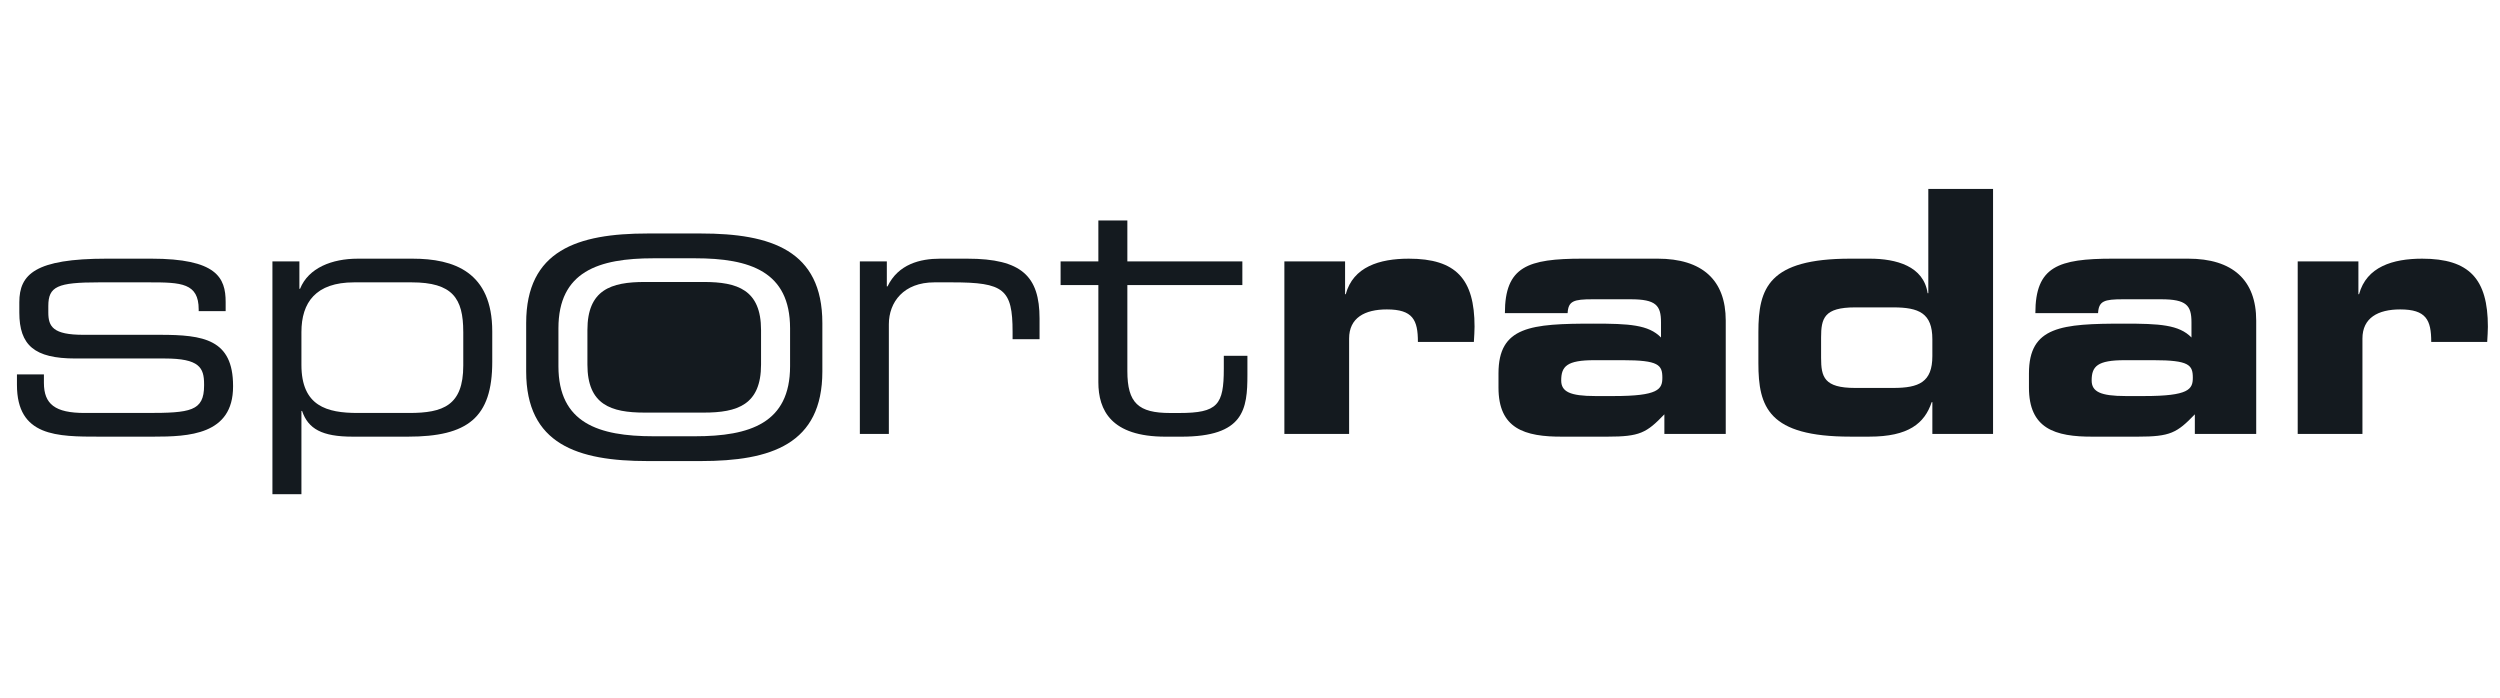
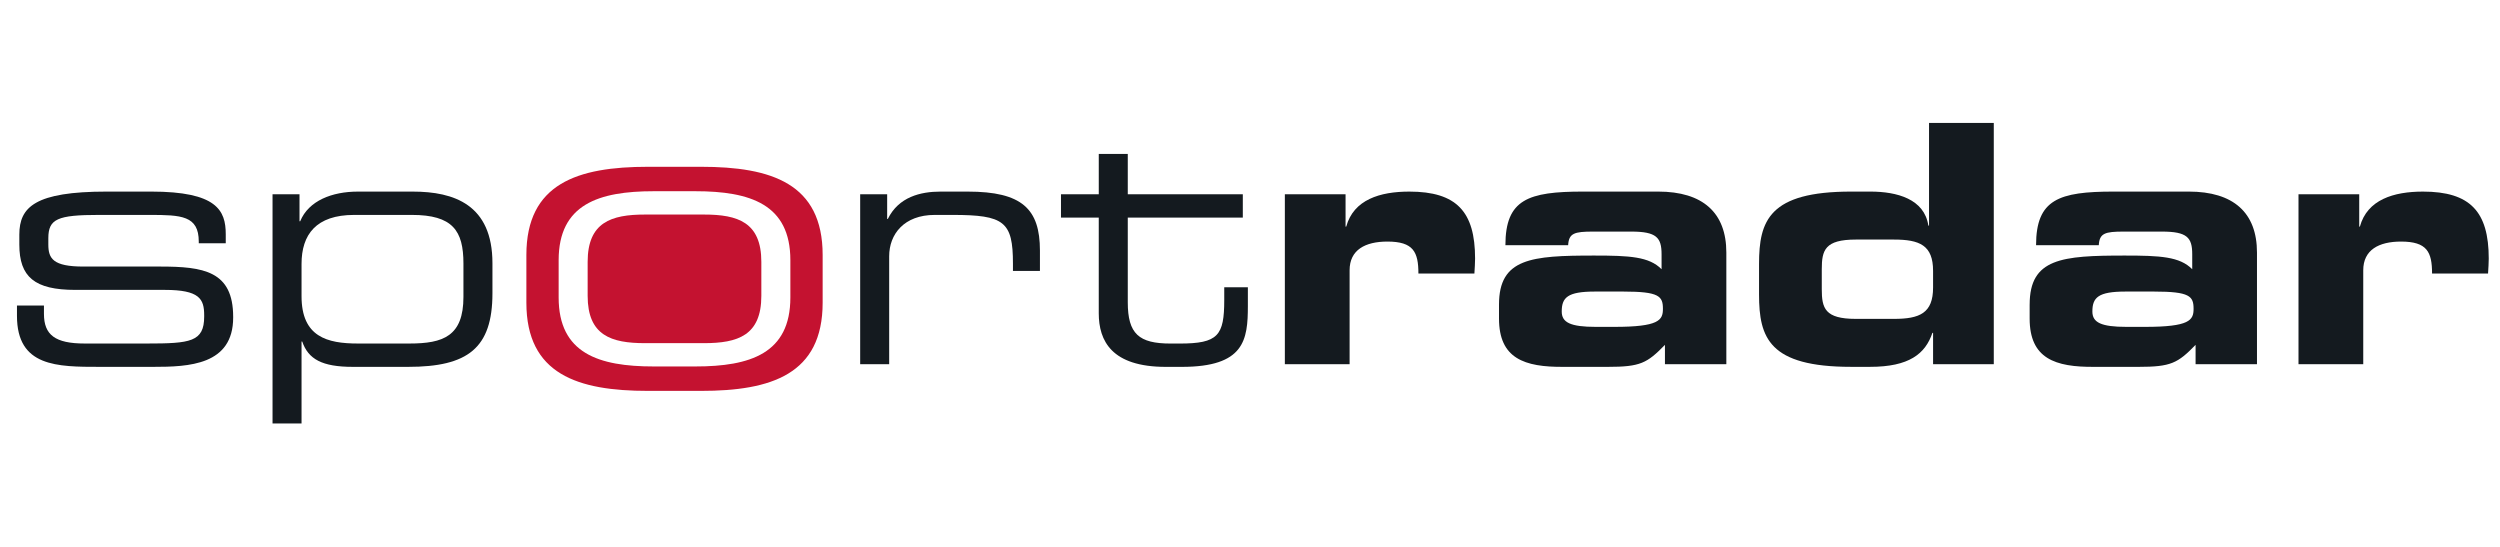
- <svg xmlns="http://www.w3.org/2000/svg" width="172" height="48" viewBox="0 0 172 48" fill="none">
-   <path d="M1.166 25.758H2.094H3.021V26.049V26.34C3.021 27.074 3.213 27.592 3.659 27.926C4.106 28.261 4.807 28.412 5.828 28.412H7.962H10.097C11.593 28.412 12.579 28.383 13.191 28.133C13.803 27.883 14.041 27.411 14.041 26.527V26.48V26.434C14.041 25.863 13.96 25.421 13.58 25.121C13.2 24.821 12.521 24.664 11.326 24.664H8.253H5.179C3.776 24.664 2.813 24.437 2.201 23.928C1.59 23.419 1.329 22.627 1.329 21.498V21.149V20.799C1.329 19.834 1.601 19.082 2.489 18.573C3.376 18.064 4.878 17.796 7.337 17.796H8.868H10.399C12.649 17.796 13.931 18.122 14.65 18.657C15.369 19.193 15.525 19.938 15.525 20.776V21.09V21.404H14.598H13.67V21.346V21.288C13.67 20.38 13.368 19.915 12.794 19.676C12.219 19.437 11.372 19.426 10.282 19.426H8.543H6.803C5.376 19.426 4.506 19.496 3.993 19.734C3.48 19.973 3.324 20.38 3.324 21.056V21.277V21.498C3.324 21.987 3.405 22.371 3.747 22.633C4.089 22.895 4.692 23.035 5.737 23.035H8.369H11.002C12.498 23.035 13.756 23.11 14.64 23.588C15.525 24.065 16.035 24.944 16.035 26.55V26.573V26.596C16.035 28.261 15.27 29.122 14.2 29.567C13.13 30.013 11.756 30.042 10.539 30.042H8.706H6.873C5.399 30.042 3.973 30.042 2.914 29.597C1.856 29.151 1.166 28.261 1.166 26.479V26.118V25.758Z" fill="#141A1F" />
-   <path d="M18.742 17.983H19.67H20.598V18.926V19.868H20.621H20.645C20.934 19.147 21.485 18.629 22.184 18.291C22.883 17.954 23.73 17.797 24.611 17.797H26.502H28.392C29.808 17.797 31.176 18.024 32.191 18.763C33.206 19.502 33.867 20.754 33.867 22.802V23.85V24.897C33.867 26.817 33.444 28.104 32.508 28.91C31.571 29.716 30.122 30.042 28.068 30.042H26.166H24.264C23.208 30.042 22.443 29.909 21.889 29.62C21.335 29.332 20.992 28.89 20.783 28.273H20.761H20.738V31.137V34H19.741H18.743V25.992V17.983H18.742ZM31.872 22.826C31.872 21.673 31.687 20.823 31.15 20.261C30.613 19.7 29.726 19.426 28.323 19.426H26.34H24.356C23.046 19.426 22.141 19.77 21.564 20.369C20.987 20.968 20.738 21.824 20.738 22.849V23.978V25.107C20.738 26.527 21.178 27.353 21.883 27.825C22.588 28.296 23.556 28.412 24.612 28.412H26.386H28.16C29.321 28.412 30.249 28.284 30.887 27.813C31.525 27.341 31.873 26.527 31.873 25.153V23.989V22.826H31.872Z" fill="#141A1F" />
-   <path d="M59.158 17.982H60.086H61.014V18.844V19.706H61.037H61.061C61.432 18.937 61.994 18.46 62.635 18.175C63.275 17.89 63.994 17.797 64.678 17.797H65.618H66.558C68.425 17.797 69.666 18.099 70.44 18.766C71.214 19.432 71.521 20.462 71.521 21.918V22.628V23.338H70.593H69.666V23.082V22.826C69.666 21.359 69.515 20.509 68.921 20.026C68.326 19.543 67.288 19.426 65.514 19.426H64.899H64.284C63.229 19.426 62.446 19.764 61.927 20.294C61.408 20.823 61.153 21.545 61.153 22.314V26.085V29.856H60.156H59.158V23.919V17.982H59.158Z" fill="#141A1F" />
-   <path d="M75.567 19.613H74.268H72.969V18.798V17.983H74.268H75.567V16.575V15.166H76.564H77.562V16.575V17.983H81.518H85.474V18.798V19.613H81.518H77.562V22.57V25.526C77.562 26.632 77.753 27.354 78.217 27.799C78.681 28.245 79.418 28.414 80.508 28.414H80.821H81.134C82.457 28.414 83.222 28.274 83.658 27.823C84.093 27.372 84.198 26.609 84.198 25.364V24.922V24.479H85.01H85.822V25.131V25.783C85.822 26.971 85.764 28.035 85.166 28.804C84.569 29.572 83.431 30.043 81.273 30.043H80.728H80.183C78.315 30.043 77.162 29.589 76.474 28.894C75.787 28.198 75.567 27.261 75.567 26.295V22.954V19.613H75.567Z" fill="#141A1F" />
-   <path d="M88.365 17.983H90.453H92.541V19.112V20.241H92.564H92.587C92.842 19.298 93.422 18.687 94.191 18.312C94.959 17.936 95.916 17.797 96.925 17.797C98.549 17.797 99.68 18.146 100.405 18.905C101.13 19.665 101.449 20.835 101.449 22.476C101.449 22.628 101.443 22.785 101.434 22.956C101.425 23.128 101.413 23.314 101.402 23.523H99.477H97.552C97.552 22.767 97.465 22.208 97.154 21.838C96.844 21.469 96.311 21.288 95.418 21.288C94.652 21.288 94.002 21.434 93.544 21.757C93.086 22.08 92.819 22.581 92.819 23.291V26.573V29.856H90.592H88.365V23.919V17.983Z" fill="#141A1F" />
-   <path d="M103.096 25.689C103.096 24.071 103.652 23.215 104.748 22.764C105.844 22.312 107.48 22.266 109.638 22.266C110.855 22.266 111.801 22.284 112.549 22.412C113.297 22.54 113.848 22.779 114.277 23.22V22.697V22.173C114.277 21.591 114.19 21.195 113.885 20.945C113.58 20.695 113.059 20.59 112.189 20.59H110.878H109.568C108.919 20.59 108.501 20.619 108.24 20.753C107.979 20.887 107.875 21.125 107.852 21.544H105.694H103.537C103.537 19.938 103.931 19.001 104.795 18.465C105.659 17.93 106.993 17.796 108.872 17.796H111.458H114.045C115.576 17.796 116.748 18.163 117.537 18.879C118.326 19.595 118.731 20.66 118.731 22.057V25.956V29.856H116.62H114.509V29.18V28.505C113.895 29.146 113.471 29.53 112.923 29.754C112.375 29.978 111.702 30.042 110.589 30.042H109.069H107.55C106.193 30.054 105.08 29.908 104.305 29.411C103.531 28.913 103.096 28.063 103.096 26.666V26.177V25.689H103.096ZM111.029 27.248C112.56 27.248 113.395 27.132 113.848 26.916C114.3 26.701 114.37 26.386 114.37 25.991C114.37 25.549 114.306 25.246 113.935 25.054C113.564 24.862 112.885 24.781 111.656 24.781H110.67H109.684C108.745 24.781 108.176 24.886 107.843 25.112C107.509 25.339 107.411 25.688 107.411 26.177C107.411 26.561 107.562 26.829 107.93 27.001C108.298 27.172 108.884 27.248 109.754 27.248H110.392H111.029Z" fill="#141A1F" />
-   <path d="M120.977 22.848C120.977 21.335 121.151 20.072 122.029 19.187C122.908 18.302 124.491 17.796 127.31 17.796H127.971H128.631C129.548 17.796 130.476 17.924 131.21 18.285C131.943 18.646 132.483 19.239 132.621 20.171H132.645H132.668V16.585V13H134.895H137.122V21.428V29.856H135.034H132.946V28.762V27.667H132.923H132.9C132.656 28.4 132.256 28.994 131.58 29.404C130.905 29.814 129.954 30.041 128.609 30.041H127.96H127.31C124.492 30.041 122.908 29.535 122.03 28.651C121.151 27.766 120.977 26.503 120.977 24.99V23.919V22.848H120.977ZM125.291 24.617C125.291 25.281 125.343 25.799 125.662 26.151C125.981 26.503 126.567 26.69 127.634 26.69H128.945H130.255C131.137 26.69 131.81 26.591 132.262 26.268C132.714 25.945 132.946 25.398 132.946 24.501V23.919V23.337C132.946 22.44 132.714 21.893 132.262 21.57C131.809 21.247 131.137 21.148 130.255 21.148H128.945H127.634C126.567 21.148 125.981 21.334 125.662 21.686C125.343 22.039 125.291 22.557 125.291 23.22V23.919V24.617Z" fill="#141A1F" />
-   <path d="M139.592 25.689C139.592 24.071 140.149 23.215 141.245 22.764C142.341 22.312 143.976 22.266 146.133 22.266C147.352 22.266 148.297 22.284 149.045 22.412C149.793 22.54 150.344 22.779 150.773 23.22V22.697V22.173C150.773 21.591 150.687 21.195 150.382 20.945C150.077 20.695 149.555 20.59 148.685 20.59H147.375H146.064C145.414 20.59 144.997 20.619 144.736 20.753C144.475 20.887 144.37 21.125 144.347 21.544H142.19H140.033C140.033 19.938 140.427 19.001 141.291 18.465C142.155 17.93 143.489 17.796 145.368 17.796H147.955H150.541C152.072 17.796 153.243 18.163 154.032 18.879C154.821 19.595 155.227 20.66 155.227 22.057V25.956V29.856H153.116H151.005V29.18V28.505C150.39 29.146 149.966 29.53 149.418 29.754C148.87 29.978 148.198 30.042 147.084 30.042H145.565H144.046C142.689 30.054 141.575 29.908 140.801 29.411C140.027 28.913 139.592 28.063 139.592 26.666V26.177V25.689H139.592ZM147.525 27.248C149.056 27.248 149.891 27.132 150.344 26.916C150.796 26.701 150.866 26.386 150.866 25.991C150.866 25.549 150.802 25.246 150.431 25.054C150.059 24.862 149.381 24.781 148.152 24.781H147.166H146.18C145.24 24.781 144.672 24.886 144.338 25.112C144.005 25.339 143.906 25.688 143.906 26.177C143.906 26.561 144.057 26.829 144.425 27.001C144.793 27.172 145.379 27.248 146.249 27.248H146.887H147.525Z" fill="#141A1F" />
-   <path d="M158.082 17.983H160.17H162.258V19.112V20.241H162.281H162.304C162.56 19.298 163.139 18.687 163.908 18.312C164.677 17.936 165.633 17.797 166.642 17.797C168.266 17.797 169.397 18.146 170.122 18.905C170.847 19.665 171.166 20.835 171.166 22.476C171.166 22.628 171.16 22.785 171.151 22.956C171.142 23.128 171.13 23.314 171.119 23.523H169.194H167.269C167.269 22.767 167.182 22.208 166.871 21.838C166.561 21.469 166.027 21.288 165.134 21.288C164.369 21.288 163.719 21.434 163.261 21.757C162.803 22.08 162.536 22.581 162.536 23.291V26.573V29.856H160.309H158.082V23.919V17.983H158.082Z" fill="#141A1F" />
-   <path d="M48.417 19.4H46.388H44.358C43.198 19.4 42.212 19.534 41.516 20.014C40.82 20.495 40.414 21.321 40.414 22.706V23.894V25.081C40.414 26.466 40.82 27.293 41.516 27.773C42.212 28.253 43.198 28.387 44.358 28.387H46.388H48.417C49.577 28.387 50.562 28.253 51.258 27.773C51.954 27.293 52.36 26.466 52.36 25.081V23.894V22.706C52.36 21.321 51.954 20.495 51.258 20.014C50.563 19.534 49.577 19.4 48.417 19.4Z" fill="#141A1F" />
-   <path d="M48.214 16.064H46.389H44.564C42.147 16.064 40.056 16.354 38.57 17.269C37.083 18.185 36.201 19.725 36.201 22.225V23.892V25.559C36.201 28.06 37.083 29.601 38.57 30.516C40.056 31.431 42.147 31.721 44.564 31.721H46.389H48.214C50.631 31.721 52.722 31.431 54.208 30.516C55.695 29.6 56.578 28.06 56.578 25.559V23.892V22.225C56.578 19.725 55.695 18.184 54.208 17.269C52.722 16.354 50.631 16.064 48.214 16.064ZM54.357 25.196C54.357 27.152 53.667 28.357 52.505 29.072C51.342 29.788 49.707 30.015 47.816 30.015H46.389H44.962C43.071 30.015 41.436 29.788 40.273 29.072C39.111 28.357 38.42 27.152 38.42 25.196V23.893V22.589C38.42 20.634 39.111 19.429 40.273 18.713C41.436 17.997 43.071 17.77 44.962 17.77H46.389H47.816C49.707 17.77 51.342 17.997 52.505 18.713C53.667 19.429 54.357 20.634 54.357 22.589V23.893V25.196Z" fill="#141A1F" />
+ <svg xmlns="http://www.w3.org/2000/svg" width="183" height="40" viewBox="0 0 183 40" fill="none">
+   <path d="M1.242 22.366H2.23H3.217V22.671V22.975C3.217 23.744 3.421 24.287 3.896 24.637C4.371 24.988 5.118 25.146 6.204 25.146H8.476H10.747C12.34 25.146 13.389 25.116 14.041 24.854C14.692 24.591 14.946 24.098 14.946 23.171V23.122V23.073C14.946 22.476 14.859 22.012 14.454 21.698C14.05 21.384 13.327 21.22 12.056 21.22H8.785H5.513C4.02 21.22 2.995 20.982 2.344 20.449C1.693 19.915 1.415 19.086 1.415 17.903V17.537V17.171C1.415 16.159 1.706 15.372 2.65 14.839C3.594 14.305 5.193 14.024 7.81 14.024H9.439H11.069C13.464 14.024 14.828 14.366 15.593 14.927C16.359 15.488 16.525 16.268 16.525 17.147V17.476V17.805H15.538H14.55V17.744V17.683C14.55 16.732 14.229 16.244 13.618 15.994C13.006 15.744 12.105 15.732 10.944 15.732H9.093H7.242C5.723 15.732 4.798 15.805 4.251 16.055C3.705 16.305 3.538 16.732 3.538 17.439V17.671V17.903C3.538 18.415 3.625 18.818 3.989 19.092C4.353 19.366 4.995 19.512 6.107 19.512H8.909H11.71C13.303 19.512 14.642 19.592 15.583 20.092C16.525 20.592 17.068 21.513 17.068 23.195V23.22V23.244C17.068 24.988 16.253 25.89 15.115 26.357C13.976 26.823 12.514 26.854 11.218 26.854H9.267H7.316C5.748 26.854 4.23 26.854 3.103 26.387C1.977 25.921 1.242 24.987 1.242 23.121V22.743V22.366Z" fill="#141A1F" />
+   <path d="M19.949 14.22H20.937H21.924V15.208V16.196H21.949H21.974C22.283 15.44 22.869 14.897 23.613 14.543C24.357 14.19 25.258 14.025 26.196 14.025H28.208H30.22C31.726 14.025 33.183 14.263 34.264 15.038C35.344 15.812 36.047 17.123 36.047 19.269V20.366V21.463C36.047 23.476 35.597 24.823 34.6 25.668C33.603 26.512 32.06 26.854 29.875 26.854H27.851H25.826C24.703 26.854 23.888 26.714 23.298 26.412C22.709 26.11 22.344 25.647 22.122 25H22.098H22.073V28V31H21.012H19.95V22.61V14.22H19.949ZM33.924 19.294C33.924 18.086 33.727 17.195 33.155 16.607C32.584 16.019 31.64 15.732 30.147 15.732H28.036H25.925C24.53 15.732 23.567 16.092 22.953 16.72C22.339 17.348 22.073 18.245 22.073 19.318V20.501V21.683C22.073 23.171 22.542 24.037 23.292 24.53C24.042 25.024 25.073 25.146 26.197 25.146H28.085H29.973C31.208 25.146 32.196 25.012 32.875 24.518C33.554 24.024 33.924 23.171 33.924 21.732V20.512V19.294H33.924Z" fill="#141A1F" />
+   <path d="M62.965 14.22H63.952H64.94V15.123V16.025H64.965H64.99C65.385 15.22 65.983 14.72 66.665 14.421C67.347 14.123 68.112 14.025 68.84 14.025H69.84H70.841C72.828 14.025 74.148 14.342 74.972 15.04C75.796 15.738 76.123 16.817 76.123 18.342V19.086V19.83H75.136H74.148V19.562V19.294C74.148 17.757 73.988 16.866 73.355 16.36C72.723 15.854 71.618 15.732 69.729 15.732H69.075H68.421C67.297 15.732 66.464 16.086 65.912 16.641C65.359 17.196 65.088 17.952 65.088 18.757V22.708V26.659H64.026H62.965V20.439V14.22H62.965Z" fill="#141A1F" />
+   <path d="M80.43 15.928H79.047H77.664V15.074V14.221H79.047H80.43V12.745V11.27H81.491H82.553V12.745V14.221H86.763H90.974V15.074V15.928H86.763H82.553V19.026V22.123C82.553 23.282 82.756 24.038 83.25 24.505C83.744 24.971 84.528 25.148 85.688 25.148H86.021H86.354C87.762 25.148 88.577 25.002 89.041 24.529C89.504 24.056 89.615 23.258 89.615 21.953V21.49V21.026H90.48H91.344V21.709V22.392C91.344 23.636 91.282 24.752 90.646 25.557C90.01 26.361 88.8 26.855 86.502 26.855H85.922H85.342C83.355 26.855 82.126 26.38 81.395 25.651C80.664 24.922 80.429 23.941 80.429 22.929V19.428V15.928H80.43Z" fill="#141A1F" />
+   <path d="M94.051 14.22H96.273H98.495V15.403V16.586H98.52H98.544C98.816 15.598 99.433 14.958 100.251 14.565C101.069 14.172 102.087 14.025 103.162 14.025C104.89 14.025 106.093 14.391 106.865 15.187C107.637 15.982 107.976 17.208 107.976 18.927C107.976 19.086 107.97 19.251 107.96 19.43C107.95 19.61 107.938 19.805 107.926 20.025H105.877H103.828C103.828 19.232 103.735 18.647 103.405 18.259C103.075 17.872 102.507 17.683 101.557 17.683C100.742 17.683 100.051 17.836 99.563 18.174C99.075 18.513 98.791 19.038 98.791 19.781V23.22V26.659H96.421H94.051V20.439V14.22Z" fill="#141A1F" />
+   <path d="M109.727 22.293C109.727 20.598 110.319 19.702 111.486 19.229C112.652 18.756 114.393 18.707 116.689 18.707C117.985 18.707 118.991 18.726 119.788 18.86C120.584 18.994 121.17 19.244 121.627 19.707V19.158V18.61C121.627 18 121.534 17.585 121.21 17.323C120.886 17.061 120.33 16.952 119.405 16.952H118.01H116.615C115.924 16.952 115.48 16.982 115.202 17.122C114.924 17.262 114.813 17.512 114.788 17.951H112.492H110.196C110.196 16.268 110.616 15.287 111.535 14.726C112.455 14.165 113.875 14.024 115.874 14.024H118.627H121.38C123.01 14.024 124.257 14.409 125.096 15.159C125.936 15.909 126.368 17.025 126.368 18.488V22.573V26.658H124.121H121.874V25.951V25.244C121.22 25.915 120.769 26.317 120.186 26.552C119.603 26.787 118.887 26.854 117.702 26.854H116.085H114.467C113.023 26.866 111.838 26.714 111.014 26.192C110.19 25.671 109.727 24.78 109.727 23.317V22.805V22.293H109.727ZM118.17 23.927C119.8 23.927 120.689 23.805 121.17 23.579C121.652 23.353 121.726 23.024 121.726 22.609C121.726 22.146 121.658 21.829 121.263 21.628C120.868 21.427 120.146 21.342 118.838 21.342H117.788H116.739C115.739 21.342 115.134 21.452 114.779 21.689C114.424 21.927 114.319 22.293 114.319 22.805C114.319 23.207 114.48 23.488 114.872 23.667C115.264 23.847 115.887 23.927 116.813 23.927H117.492H118.17Z" fill="#141A1F" />
+   <path d="M128.762 19.317C128.762 17.732 128.947 16.409 129.882 15.482C130.817 14.555 132.503 14.024 135.503 14.024H136.206H136.909C137.885 14.024 138.872 14.159 139.653 14.537C140.434 14.915 141.008 15.536 141.156 16.512H141.18H141.205V12.756V9H143.575H145.945V17.829V26.659H143.723H141.501V25.512V24.366H141.477H141.452C141.192 25.134 140.767 25.756 140.048 26.185C139.329 26.615 138.317 26.853 136.885 26.853H136.194H135.503C132.503 26.853 130.818 26.323 129.882 25.396C128.947 24.469 128.762 23.146 128.762 21.561V20.439V19.317H128.762ZM133.354 21.171C133.354 21.866 133.41 22.409 133.749 22.777C134.088 23.146 134.712 23.342 135.847 23.342H137.242H138.638C139.576 23.342 140.292 23.238 140.773 22.9C141.255 22.561 141.501 21.988 141.501 21.049V20.439V19.829C141.501 18.89 141.255 18.317 140.773 17.978C140.291 17.64 139.576 17.536 138.638 17.536H137.242H135.847C134.712 17.536 134.088 17.731 133.749 18.1C133.41 18.469 133.354 19.012 133.354 19.707V20.439V21.171Z" fill="#141A1F" />
+   <path d="M148.571 22.293C148.571 20.598 149.163 19.702 150.33 19.229C151.496 18.756 153.237 18.707 155.533 18.707C156.829 18.707 157.835 18.726 158.632 18.86C159.428 18.994 160.014 19.244 160.471 19.707V19.158V18.61C160.471 18 160.379 17.585 160.054 17.323C159.73 17.061 159.175 16.952 158.249 16.952H156.854H155.459C154.767 16.952 154.323 16.982 154.045 17.122C153.767 17.262 153.656 17.512 153.631 17.951H151.336H149.04C149.04 16.268 149.46 15.287 150.379 14.726C151.299 14.165 152.718 14.024 154.718 14.024H157.471H160.224C161.853 14.024 163.1 14.409 163.94 15.159C164.779 15.909 165.211 17.025 165.211 18.488V22.573V26.658H162.964H160.717V25.951V25.244C160.063 25.915 159.612 26.317 159.029 26.552C158.446 26.787 157.73 26.854 156.544 26.854H154.928H153.311C151.866 26.866 150.681 26.714 149.857 26.192C149.033 25.671 148.57 24.78 148.57 23.317V22.805V22.293H148.571ZM157.014 23.927C158.644 23.927 159.532 23.805 160.014 23.579C160.496 23.353 160.57 23.024 160.57 22.609C160.57 22.146 160.502 21.829 160.106 21.628C159.711 21.427 158.989 21.342 157.681 21.342H156.632H155.582C154.582 21.342 153.977 21.452 153.622 21.689C153.267 21.927 153.162 22.293 153.162 22.805C153.162 23.207 153.323 23.488 153.715 23.667C154.107 23.847 154.73 23.927 155.656 23.927H156.335H157.014Z" fill="#141A1F" />
+   <path d="M168.25 14.22H170.472H172.695V15.403V16.586H172.719H172.744C173.016 15.598 173.633 14.958 174.451 14.565C175.269 14.172 176.287 14.025 177.361 14.025C179.089 14.025 180.293 14.391 181.064 15.187C181.836 15.982 182.176 17.208 182.176 18.927C182.176 19.086 182.169 19.251 182.16 19.43C182.15 19.61 182.137 19.805 182.125 20.025H180.076H178.027C178.027 19.232 177.935 18.647 177.605 18.259C177.274 17.872 176.706 17.683 175.756 17.683C174.941 17.683 174.25 17.836 173.762 18.174C173.274 18.513 172.99 19.038 172.99 19.781V23.22V26.659H170.62H168.25V20.439V14.22H168.25Z" fill="#141A1F" />
+   <path d="M51.534 15.705H49.373H47.213C45.978 15.705 44.929 15.845 44.189 16.348C43.448 16.851 43.016 17.717 43.016 19.168V20.412V21.656C43.016 23.108 43.448 23.973 44.189 24.476C44.929 24.979 45.979 25.119 47.213 25.119H49.373H51.534C52.768 25.119 53.817 24.979 54.558 24.476C55.298 23.973 55.73 23.108 55.73 21.656V20.412V19.168C55.73 17.717 55.298 16.851 54.558 16.348C53.817 15.845 52.768 15.705 51.534 15.705Z" fill="#C41230" />
+   <path d="M51.316 12.209H49.374H47.432C44.86 12.209 42.634 12.513 41.052 13.472C39.47 14.431 38.531 16.045 38.531 18.664V20.411V22.157C38.531 24.777 39.47 26.391 41.052 27.349C42.634 28.309 44.86 28.613 47.432 28.613H49.374H51.316C53.889 28.613 56.114 28.309 57.697 27.349C59.279 26.39 60.218 24.777 60.218 22.157V20.411V18.664C60.218 16.045 59.279 14.431 57.697 13.472C56.114 12.513 53.889 12.209 51.316 12.209ZM57.855 21.777C57.855 23.826 57.121 25.087 55.884 25.837C54.646 26.587 52.906 26.825 50.894 26.825H49.374H47.855C45.843 26.825 44.103 26.587 42.865 25.837C41.628 25.088 40.893 23.826 40.893 21.777V20.411V19.045C40.893 16.997 41.628 15.735 42.865 14.985C44.103 14.235 45.843 13.997 47.855 13.997H49.374H50.894C52.906 13.997 54.646 14.235 55.884 14.985C57.121 15.735 57.855 16.997 57.855 19.045V20.411V21.777Z" fill="#C41230" />
</svg>
